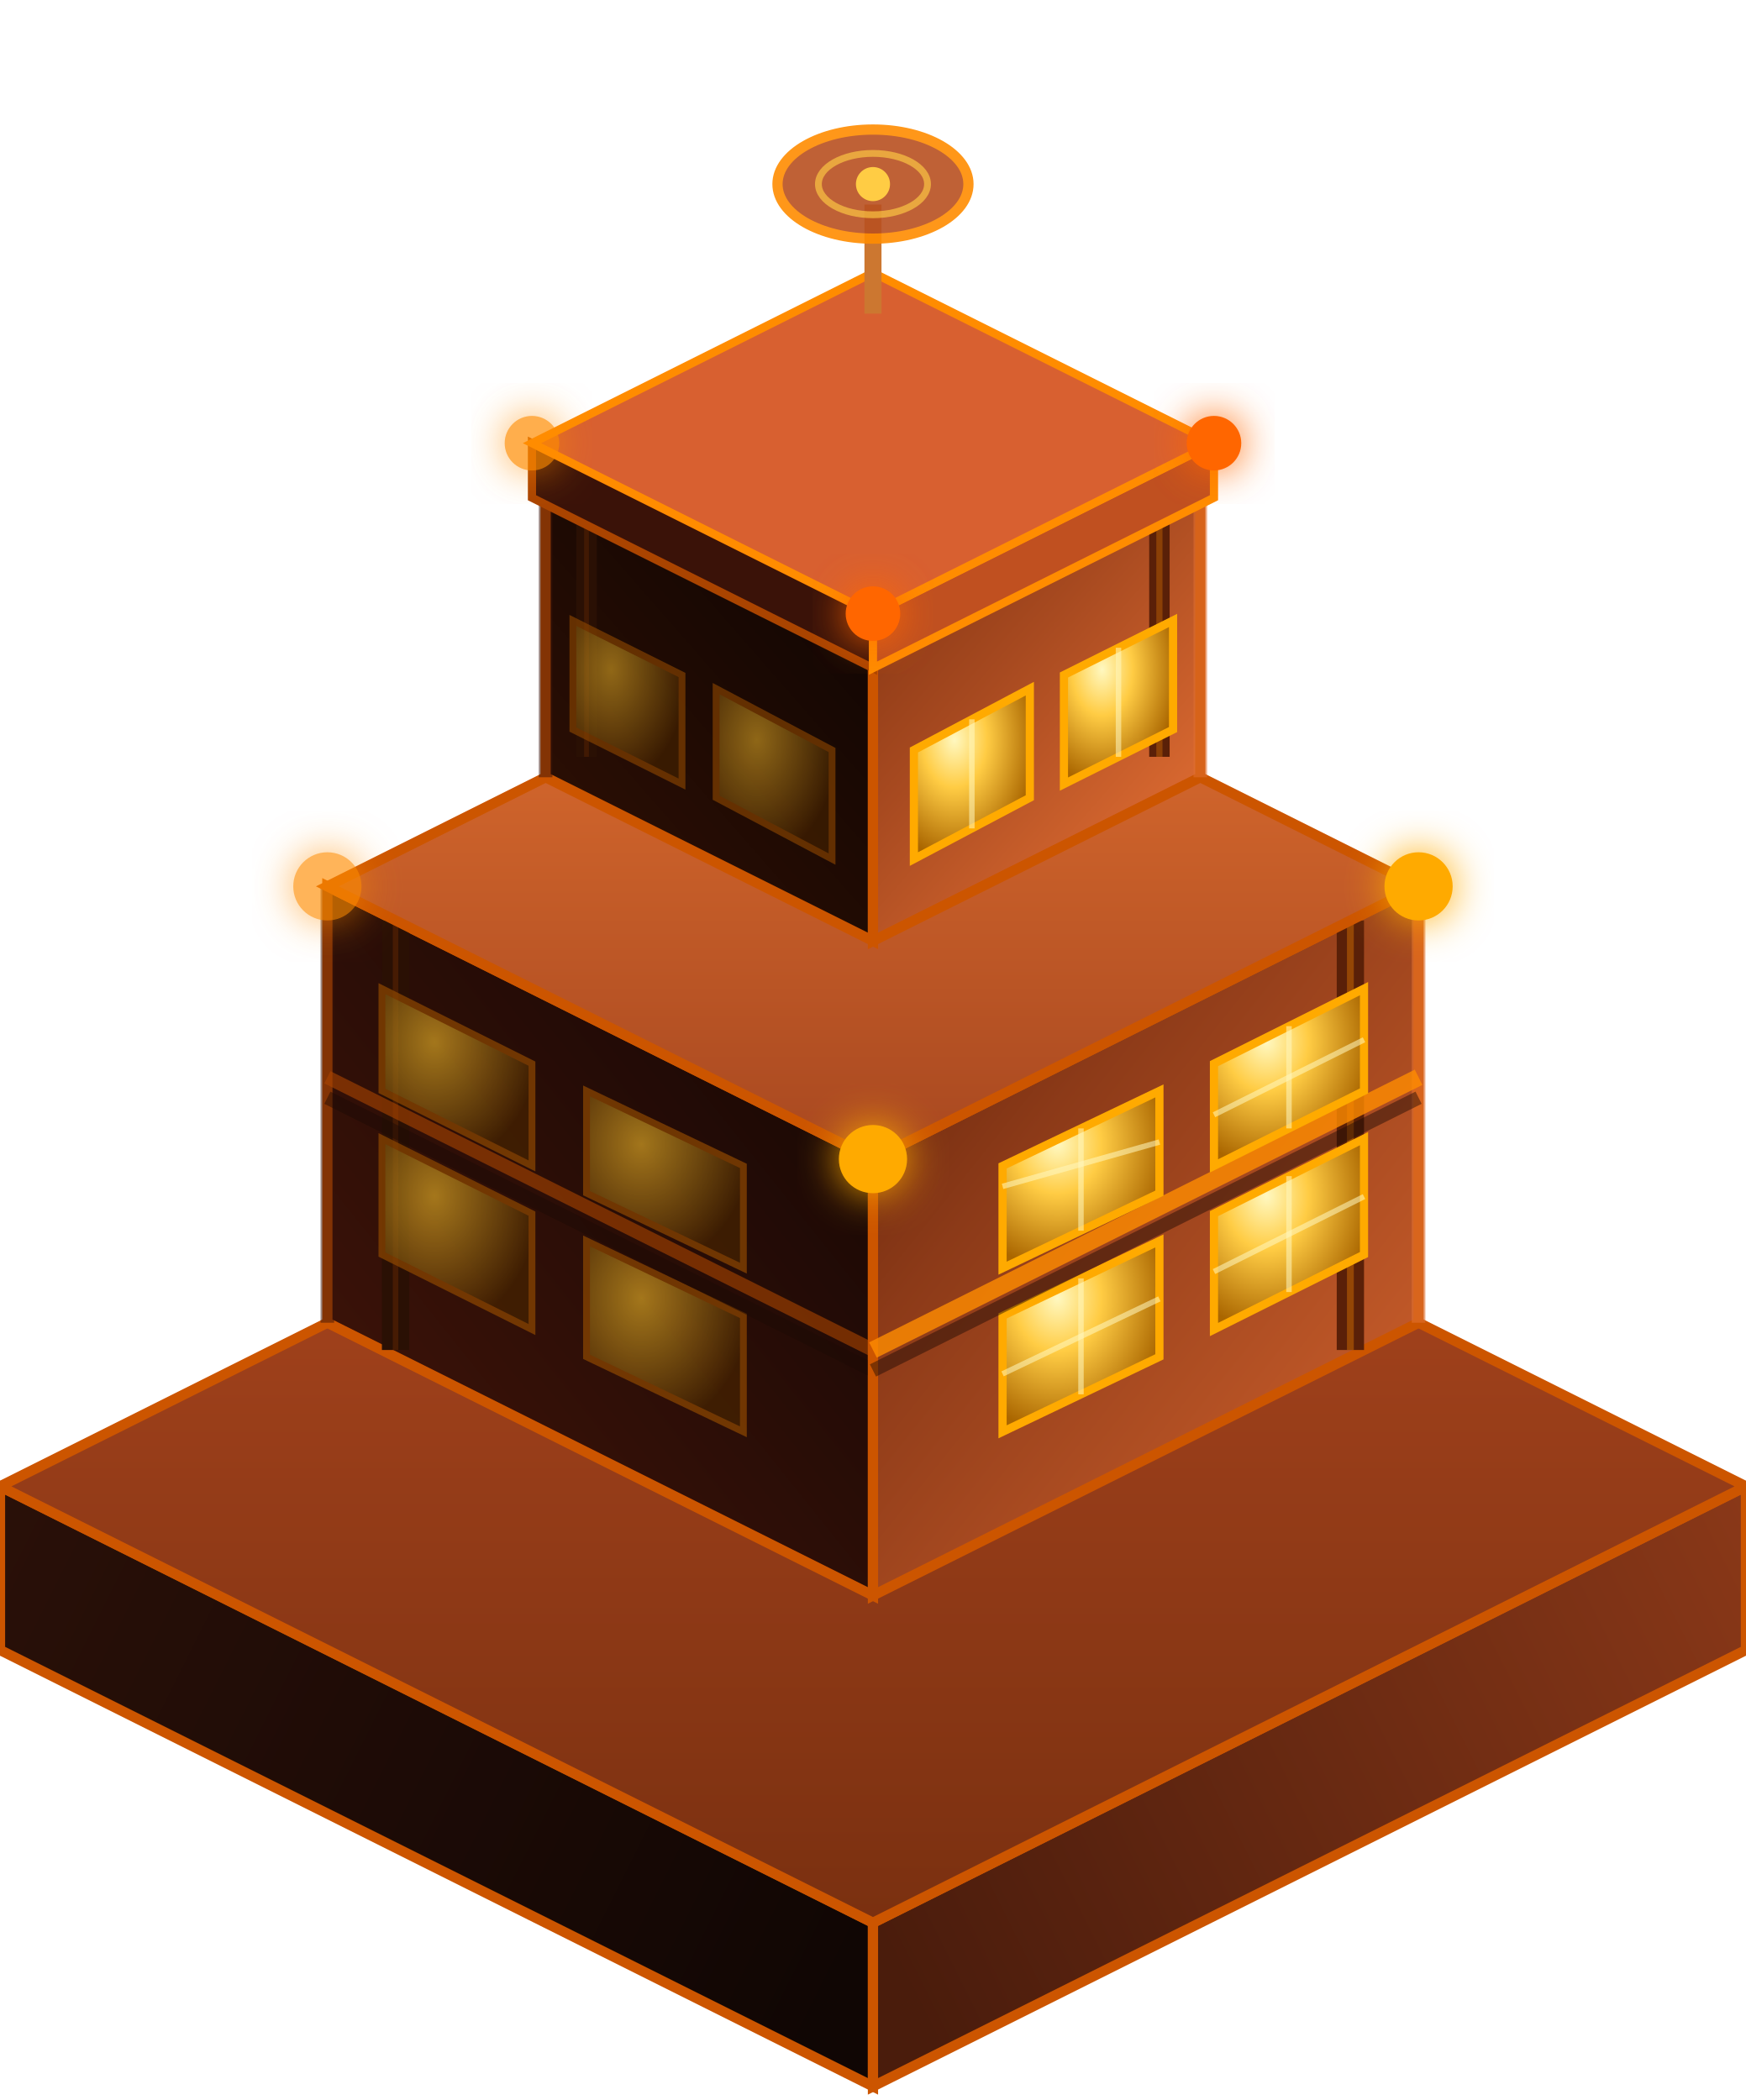
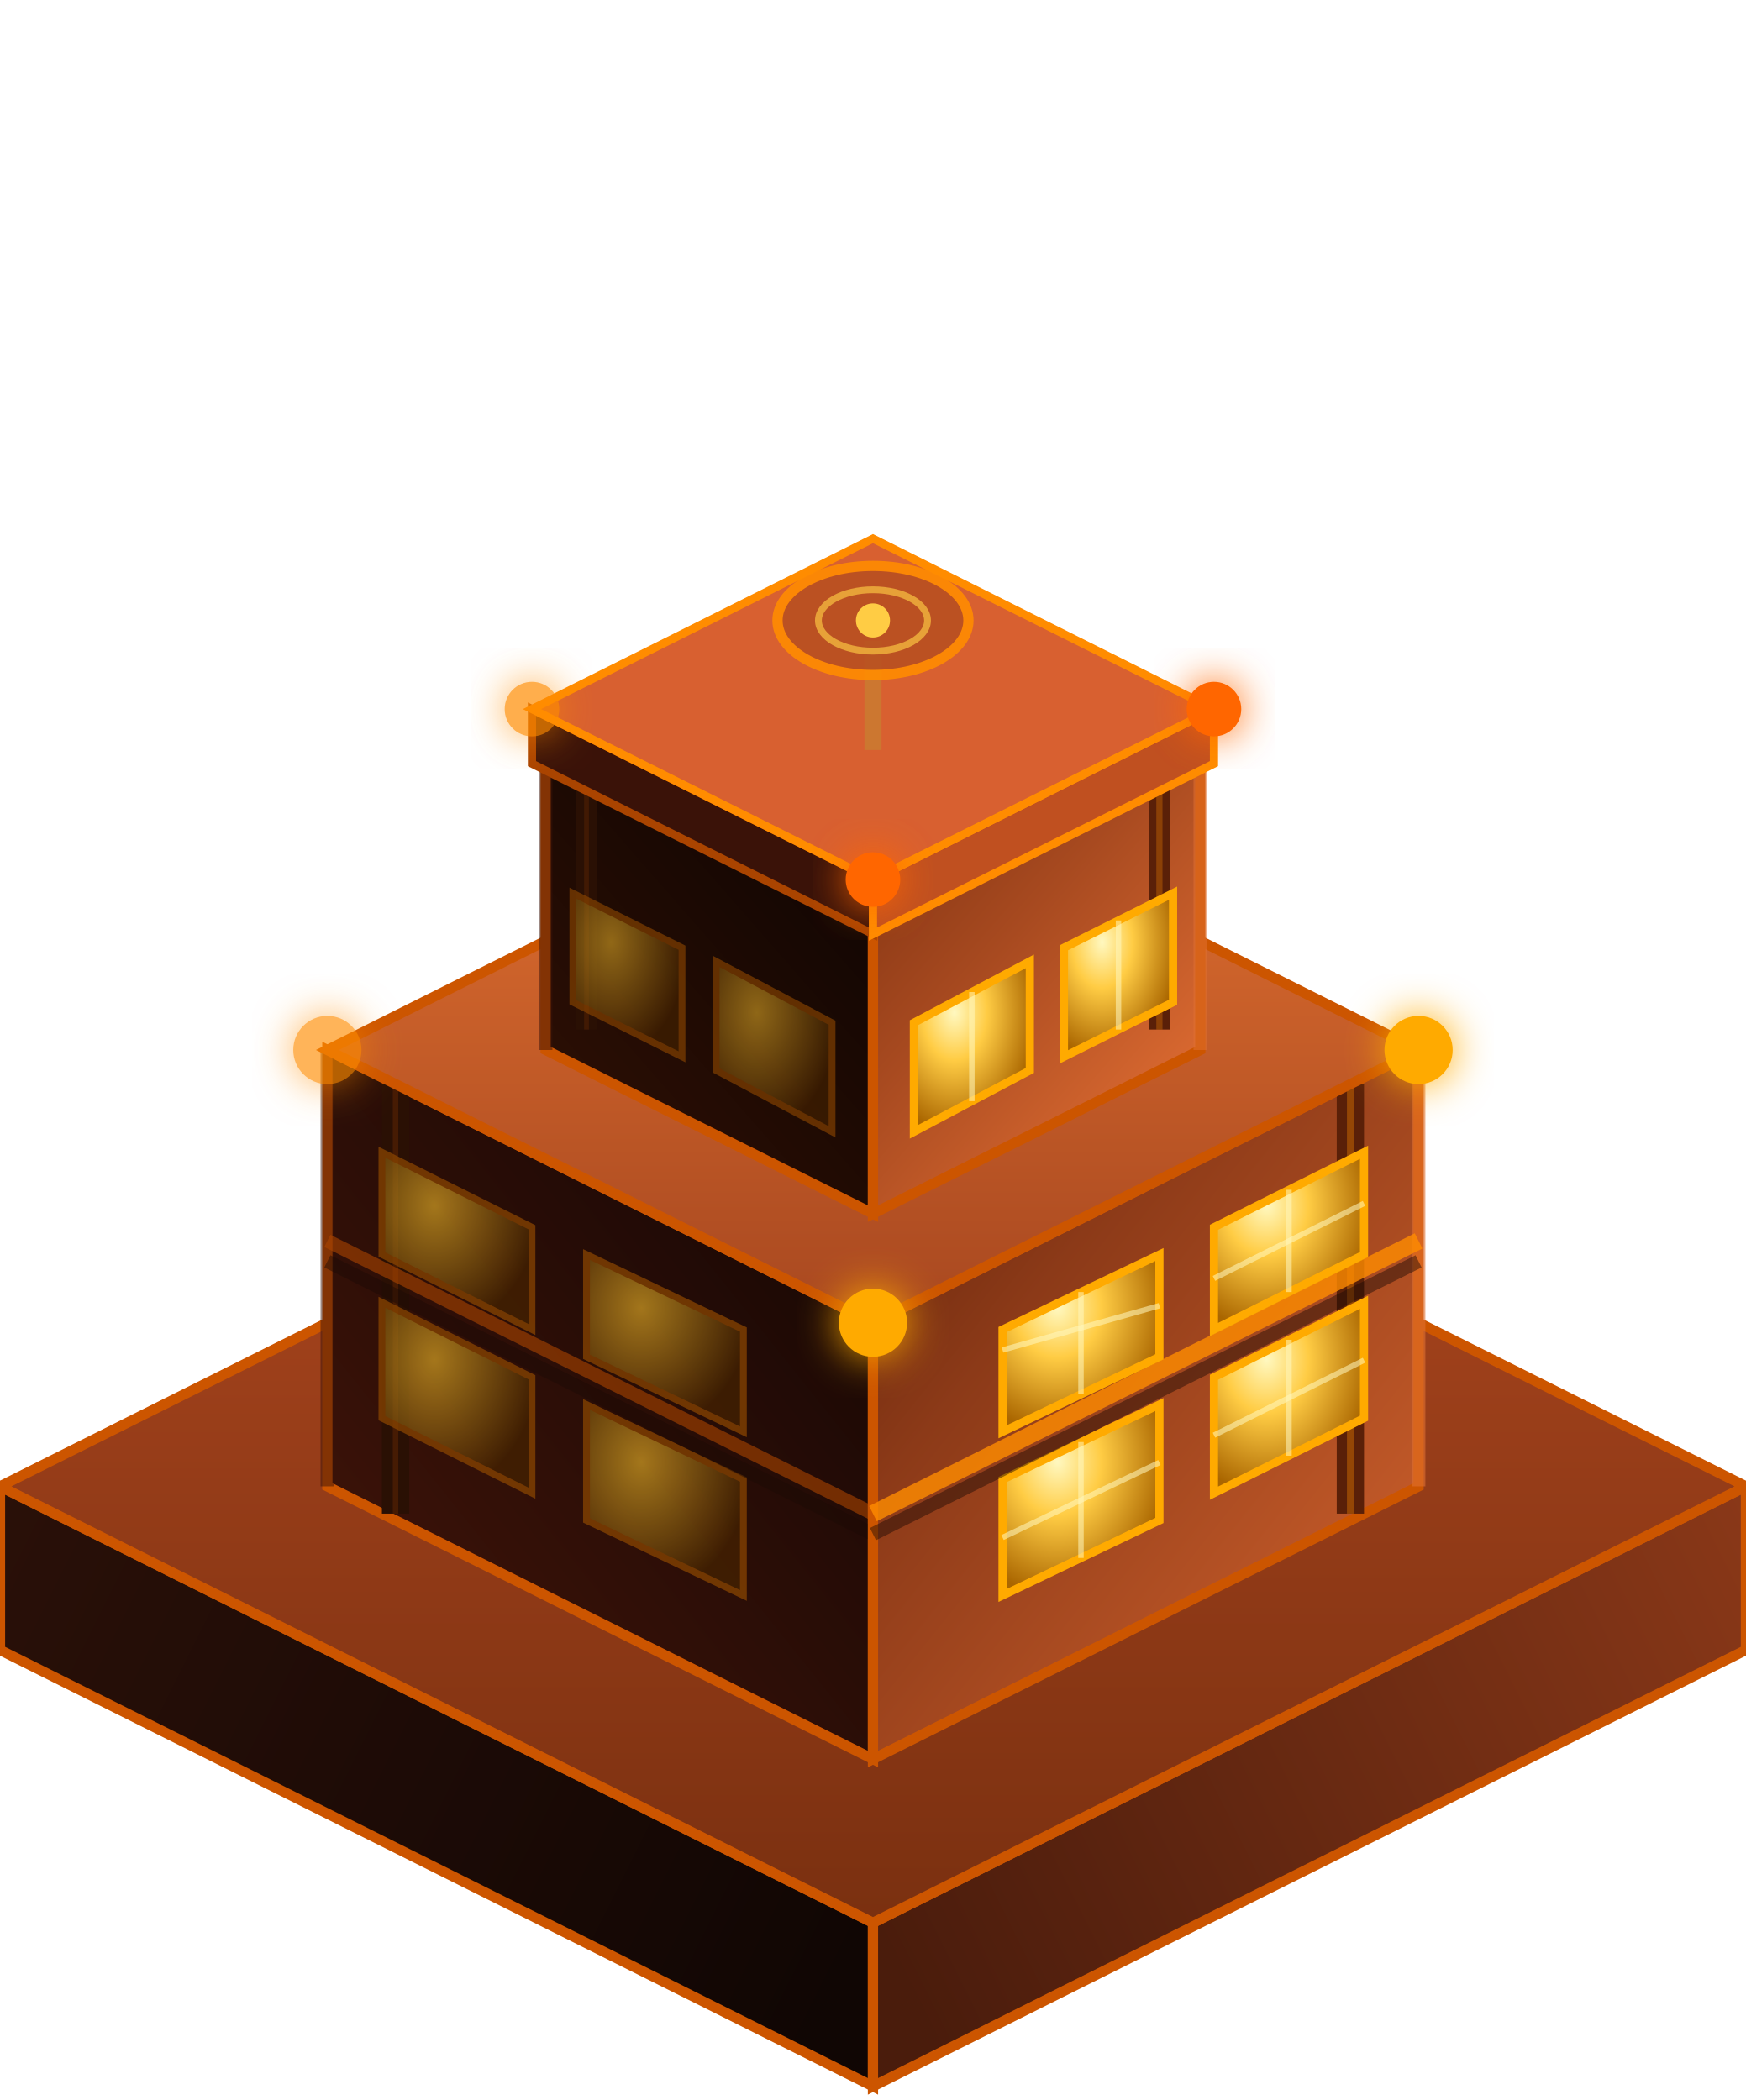
<svg xmlns="http://www.w3.org/2000/svg" viewBox="-128 -178 256 308" width="256" height="308">
  <defs>
    <linearGradient id="fR" gradientUnits="userSpaceOnUse" x1="128" y1="40" x2="0" y2="104">
      <stop offset="0%" stop-color="#8a3818" />
      <stop offset="100%" stop-color="#4a1c0c" />
    </linearGradient>
    <linearGradient id="fL" gradientUnits="userSpaceOnUse" x1="-128" y1="40" x2="0" y2="104">
      <stop offset="0%" stop-color="#2a1008" />
      <stop offset="100%" stop-color="#100604" />
    </linearGradient>
    <linearGradient id="fT" gradientUnits="userSpaceOnUse" x1="0" y1="-24" x2="0" y2="104">
      <stop offset="0%" stop-color="#b04820" />
      <stop offset="100%" stop-color="#7a3010" />
    </linearGradient>
    <linearGradient id="aR" gradientUnits="userSpaceOnUse" x1="80" y1="16" x2="0" y2="-48">
      <stop offset="0%" stop-color="#c05828" />
      <stop offset="60%" stop-color="#8c3a18" />
      <stop offset="100%" stop-color="#5c2008" />
    </linearGradient>
    <linearGradient id="aL" gradientUnits="userSpaceOnUse" x1="-80" y1="16" x2="0" y2="-48">
      <stop offset="0%" stop-color="#3a1208" />
      <stop offset="100%" stop-color="#120604" />
    </linearGradient>
    <linearGradient id="aT" gradientUnits="userSpaceOnUse" x1="0" y1="-88" x2="0" y2="-8">
      <stop offset="0%" stop-color="#e07030" />
      <stop offset="100%" stop-color="#a84820" />
    </linearGradient>
    <linearGradient id="bR" gradientUnits="userSpaceOnUse" x1="48" y1="-64" x2="0" y2="-106">
      <stop offset="0%" stop-color="#d86830" />
      <stop offset="50%" stop-color="#a84a20" />
      <stop offset="100%" stop-color="#7c3010" />
    </linearGradient>
    <linearGradient id="bL" gradientUnits="userSpaceOnUse" x1="-48" y1="-64" x2="0" y2="-106">
      <stop offset="0%" stop-color="#2a0e04" />
      <stop offset="100%" stop-color="#0c0402" />
    </linearGradient>
    <linearGradient id="bT" gradientUnits="userSpaceOnUse" x1="0" y1="-130" x2="0" y2="-82">
      <stop offset="0%" stop-color="#f07840" />
      <stop offset="100%" stop-color="#c05a28" />
    </linearGradient>
    <radialGradient id="winW" cx="35%" cy="30%" r="70%">
      <stop offset="0%" stop-color="#fff8c0" />
      <stop offset="40%" stop-color="#ffcc44" />
      <stop offset="100%" stop-color="#aa6600" />
    </radialGradient>
    <radialGradient id="winD" cx="35%" cy="30%" r="70%">
      <stop offset="0%" stop-color="#cc9922" />
      <stop offset="100%" stop-color="#442200" />
    </radialGradient>
    <filter id="glow" x="-60%" y="-60%" width="220%" height="220%">
      <feGaussianBlur stdDeviation="3" result="blur" />
      <feMerge>
        <feMergeNode in="blur" />
        <feMergeNode in="SourceGraphic" />
      </feMerge>
    </filter>
    <filter id="softglow" x="-80%" y="-80%" width="260%" height="260%">
      <feGaussianBlur stdDeviation="5" result="blur" />
      <feMerge>
        <feMergeNode in="blur" />
        <feMergeNode in="SourceGraphic" />
      </feMerge>
    </filter>
  </defs>
  <polygon points="-128,64 0,128 0,104 -128,40" fill="url(#fL)" stroke="#cc5500" stroke-width="1.5" />
  <polygon points="128,64 0,128 0,104 128,40" fill="url(#fR)" stroke="#cc5500" stroke-width="1.5" />
  <polygon points="0,-24 128,40 0,104 -128,40" fill="url(#fT)" stroke="#cc5500" stroke-width="1.5" />
-   <polygon points="-80,16 0,56 0,-8 -80,-48" fill="url(#aL)" stroke="#cc5500" stroke-width="1.5" />
-   <line x1="-80" y1="16" x2="-80" y2="-48" stroke="#3a1208" stroke-width="2" opacity="0.5" />
-   <line x1="-70" y1="20" x2="-70" y2="-43" stroke="#2a1004" stroke-width="4" />
-   <line x1="-70" y1="20" x2="-70" y2="-43" stroke="#aa4400" stroke-width="0.8" opacity="0.22" />
-   <polygon points="-72,6 -50,17 -50,0 -72,-11" fill="url(#winD)" stroke="#884400" stroke-width="1" opacity="0.75" />
-   <polygon points="-42,21 -19,32 -19,15 -42,4" fill="url(#winD)" stroke="#884400" stroke-width="1" opacity="0.75" />
-   <line x1="-80" y1="-20" x2="0" y2="20" stroke="#aa4400" stroke-width="2" opacity="0.6" />
-   <line x1="-80" y1="-17" x2="0" y2="23" stroke="#1a0804" stroke-width="2" opacity="0.45" />
-   <polygon points="-72,-18 -50,-7 -50,-22 -72,-33" fill="url(#winD)" stroke="#884400" stroke-width="1" opacity="0.75" />
-   <polygon points="-42,-3 -19,8 -19,-7 -42,-18" fill="url(#winD)" stroke="#884400" stroke-width="1" opacity="0.75" />
-   <polygon points="80,16 0,56 0,-8 80,-48" fill="url(#aR)" stroke="#cc5500" stroke-width="1.5" />
-   <line x1="80" y1="16" x2="80" y2="-48" stroke="#e07030" stroke-width="2" opacity="0.6" />
-   <line x1="70" y1="20" x2="70" y2="-43" stroke="#5a2008" stroke-width="4" />
-   <line x1="70" y1="20" x2="70" y2="-43" stroke="#ff8c00" stroke-width="1" opacity="0.35" />
-   <polygon points="72,6 50,17 50,0 72,-11" fill="url(#winW)" stroke="#ffaa00" stroke-width="1.2" />
-   <line x1="61" y1="11.5" x2="61" y2="-5.5" stroke="#fff8c0" stroke-width="0.8" opacity="0.55" />
-   <line x1="72" y1="-2.5" x2="50" y2="8.5" stroke="#fff8c0" stroke-width="0.8" opacity="0.55" />
-   <polygon points="42,21 19,32 19,15 42,4" fill="url(#winW)" stroke="#ffaa00" stroke-width="1.2" />
-   <line x1="30.5" y1="26.5" x2="30.5" y2="9.5" stroke="#fff8c0" stroke-width="0.8" opacity="0.55" />
-   <line x1="42" y1="12.5" x2="19" y2="23.5" stroke="#fff8c0" stroke-width="0.8" opacity="0.55" />
-   <line x1="80" y1="-20" x2="0" y2="20" stroke="#ff8c00" stroke-width="2.5" opacity="0.8" />
-   <line x1="80" y1="-17" x2="0" y2="23" stroke="#1a0804" stroke-width="2" opacity="0.45" />
-   <polygon points="72,-18 50,-7 50,-22 72,-33" fill="url(#winW)" stroke="#ffaa00" stroke-width="1.2" />
-   <line x1="61" y1="-12.5" x2="61" y2="-27.5" stroke="#fff8c0" stroke-width="0.8" opacity="0.55" />
-   <line x1="72" y1="-25.5" x2="50" y2="-14.5" stroke="#fff8c0" stroke-width="0.8" opacity="0.55" />
-   <polygon points="42,-3 19,8 19,-7 42,-18" fill="url(#winW)" stroke="#ffaa00" stroke-width="1.2" />
-   <line x1="30.5" y1="2.5" x2="30.5" y2="-12.5" stroke="#fff8c0" stroke-width="0.8" opacity="0.55" />
-   <line x1="42" y1="-10.5" x2="19" y2="-4" stroke="#fff8c0" stroke-width="0.8" opacity="0.55" />
-   <polygon points="0,-88 80,-48 0,-8 -80,-48" fill="url(#aT)" stroke="#cc5500" stroke-width="1.5" />
-   <circle cx="80" cy="-48" r="5" fill="#ffaa00" filter="url(#glow)" />
-   <circle cx="-80" cy="-48" r="5" fill="#ff8c00" filter="url(#glow)" opacity="0.65" />
-   <circle cx="0" cy="-8" r="5" fill="#ffaa00" filter="url(#glow)" />
-   <polygon points="-48,-64 0,-40 0,-82 -48,-106" fill="url(#bL)" stroke="#cc5500" stroke-width="1.5" />
-   <line x1="-48" y1="-64" x2="-48" y2="-106" stroke="#3a1208" stroke-width="2" opacity="0.5" />
-   <line x1="-42" y1="-67" x2="-42" y2="-103" stroke="#2a1004" stroke-width="3" />
-   <line x1="-42" y1="-67" x2="-42" y2="-103" stroke="#aa4400" stroke-width="0.7" opacity="0.18" />
-   <polygon points="-44,-71 -28,-63 -28,-79 -44,-87" fill="url(#winD)" stroke="#884400" stroke-width="1" opacity="0.65" />
-   <polygon points="-23,-61 -6,-52 -6,-68 -23,-77" fill="url(#winD)" stroke="#884400" stroke-width="1" opacity="0.65" />
-   <polygon points="48,-64 0,-40 0,-82 48,-106" fill="url(#bR)" stroke="#cc5500" stroke-width="1.5" />
-   <line x1="48" y1="-64" x2="48" y2="-106" stroke="#e07030" stroke-width="2" opacity="0.55" />
-   <line x1="42" y1="-67" x2="42" y2="-103" stroke="#5a2008" stroke-width="3" />
-   <line x1="42" y1="-67" x2="42" y2="-103" stroke="#ff8c00" stroke-width="0.9" opacity="0.3" />
-   <polygon points="44,-71 28,-63 28,-79 44,-87" fill="url(#winW)" stroke="#ffaa00" stroke-width="1.2" />
-   <line x1="36" y1="-67" x2="36" y2="-83" stroke="#fff8c0" stroke-width="0.8" opacity="0.55" />
-   <polygon points="23,-61 6,-52 6,-68 23,-77" fill="url(#winW)" stroke="#ffaa00" stroke-width="1.2" />
-   <line x1="14.5" y1="-56.5" x2="14.5" y2="-72.5" stroke="#fff8c0" stroke-width="0.8" opacity="0.55" />
-   <polygon points="0,-130 48,-106 0,-82 -48,-106" fill="url(#bT)" stroke="#cc5500" stroke-width="1.5" />
-   <polygon points="-50,-105 0,-80 0,-88 -50,-113" fill="#3a1208" stroke="#aa4400" stroke-width="1.2" />
-   <polygon points="50,-105 0,-80 0,-88 50,-113" fill="#c05020" stroke="#ff8c00" stroke-width="1.2" />
-   <polygon points="0,-138 50,-113 0,-88 -50,-113" fill="#d86030" stroke="#ff8c00" stroke-width="1.2" />
-   <circle cx="50" cy="-113" r="4" fill="#ff6600" filter="url(#glow)" />
-   <circle cx="-50" cy="-113" r="4" fill="#ff8c00" filter="url(#glow)" opacity="0.7" />
-   <circle cx="0" cy="-88" r="4" fill="#ff6600" filter="url(#glow)" />
-   <line x1="0" y1="-132" x2="0" y2="-148" stroke="#cc7730" stroke-width="2.5" />
-   <ellipse cx="0" cy="-151" rx="14" ry="8" fill="#b85020" stroke="#ff8c00" stroke-width="1.5" opacity="0.9" />
-   <ellipse cx="0" cy="-151" rx="8" ry="4.5" fill="none" stroke="#ffcc44" stroke-width="1" opacity="0.65" />
-   <circle cx="0" cy="-151" r="2.5" fill="#ffcc44" />
+   <g transform="translate(0, 24)">
+     <polygon points="-80,16 0,56 0,-8 -80,-48" fill="url(#aL)" stroke="#cc5500" stroke-width="1.5" />
+     <line x1="-80" y1="16" x2="-80" y2="-48" stroke="#3a1208" stroke-width="2" opacity="0.5" />
+     <line x1="-70" y1="20" x2="-70" y2="-43" stroke="#2a1004" stroke-width="4" />
+     <line x1="-70" y1="20" x2="-70" y2="-43" stroke="#aa4400" stroke-width="0.8" opacity="0.22" />
+     <polygon points="-72,6 -50,17 -50,0 -72,-11" fill="url(#winD)" stroke="#884400" stroke-width="1" opacity="0.75" />
+     <polygon points="-42,21 -19,32 -19,15 -42,4" fill="url(#winD)" stroke="#884400" stroke-width="1" opacity="0.75" />
+     <line x1="-80" y1="-20" x2="0" y2="20" stroke="#aa4400" stroke-width="2" opacity="0.6" />
+     <line x1="-80" y1="-17" x2="0" y2="23" stroke="#1a0804" stroke-width="2" opacity="0.45" />
+     <polygon points="-72,-18 -50,-7 -50,-22 -72,-33" fill="url(#winD)" stroke="#884400" stroke-width="1" opacity="0.75" />
+     <polygon points="-42,-3 -19,8 -19,-7 -42,-18" fill="url(#winD)" stroke="#884400" stroke-width="1" opacity="0.75" />
+     <polygon points="80,16 0,56 0,-8 80,-48" fill="url(#aR)" stroke="#cc5500" stroke-width="1.5" />
+     <line x1="80" y1="16" x2="80" y2="-48" stroke="#e07030" stroke-width="2" opacity="0.6" />
+     <line x1="70" y1="20" x2="70" y2="-43" stroke="#5a2008" stroke-width="4" />
+     <line x1="70" y1="20" x2="70" y2="-43" stroke="#ff8c00" stroke-width="1" opacity="0.35" />
+     <polygon points="72,6 50,17 50,0 72,-11" fill="url(#winW)" stroke="#ffaa00" stroke-width="1.2" />
+     <line x1="61" y1="11.5" x2="61" y2="-5.5" stroke="#fff8c0" stroke-width="0.8" opacity="0.55" />
+     <line x1="72" y1="-2.5" x2="50" y2="8.5" stroke="#fff8c0" stroke-width="0.8" opacity="0.55" />
+     <polygon points="42,21 19,32 19,15 42,4" fill="url(#winW)" stroke="#ffaa00" stroke-width="1.2" />
+     <line x1="30.5" y1="26.5" x2="30.5" y2="9.5" stroke="#fff8c0" stroke-width="0.8" opacity="0.55" />
+     <line x1="42" y1="12.5" x2="19" y2="23.5" stroke="#fff8c0" stroke-width="0.8" opacity="0.55" />
+     <line x1="80" y1="-20" x2="0" y2="20" stroke="#ff8c00" stroke-width="2.5" opacity="0.8" />
+     <line x1="80" y1="-17" x2="0" y2="23" stroke="#1a0804" stroke-width="2" opacity="0.45" />
+     <polygon points="72,-18 50,-7 50,-22 72,-33" fill="url(#winW)" stroke="#ffaa00" stroke-width="1.2" />
+     <line x1="61" y1="-12.5" x2="61" y2="-27.5" stroke="#fff8c0" stroke-width="0.8" opacity="0.55" />
+     <line x1="72" y1="-25.5" x2="50" y2="-14.5" stroke="#fff8c0" stroke-width="0.8" opacity="0.55" />
+     <polygon points="42,-3 19,8 19,-7 42,-18" fill="url(#winW)" stroke="#ffaa00" stroke-width="1.2" />
+     <line x1="30.5" y1="2.5" x2="30.5" y2="-12.5" stroke="#fff8c0" stroke-width="0.8" opacity="0.55" />
+     <line x1="42" y1="-10.5" x2="19" y2="-4" stroke="#fff8c0" stroke-width="0.8" opacity="0.55" />
+     <polygon points="0,-88 80,-48 0,-8 -80,-48" fill="url(#aT)" stroke="#cc5500" stroke-width="1.5" />
+     <circle cx="80" cy="-48" r="5" fill="#ffaa00" filter="url(#glow)" />
+     <circle cx="-80" cy="-48" r="5" fill="#ff8c00" filter="url(#glow)" opacity="0.65" />
+     <circle cx="0" cy="-8" r="5" fill="#ffaa00" filter="url(#glow)" />
+   </g>
+   <g transform="translate(0, 40)">
+     <polygon points="-48,-64 0,-40 0,-82 -48,-106" fill="url(#bL)" stroke="#cc5500" stroke-width="1.5" />
+     <line x1="-48" y1="-64" x2="-48" y2="-106" stroke="#3a1208" stroke-width="2" opacity="0.5" />
+     <line x1="-42" y1="-67" x2="-42" y2="-103" stroke="#2a1004" stroke-width="3" />
+     <line x1="-42" y1="-67" x2="-42" y2="-103" stroke="#aa4400" stroke-width="0.7" opacity="0.18" />
+     <polygon points="-44,-71 -28,-63 -28,-79 -44,-87" fill="url(#winD)" stroke="#884400" stroke-width="1" opacity="0.65" />
+     <polygon points="-23,-61 -6,-52 -6,-68 -23,-77" fill="url(#winD)" stroke="#884400" stroke-width="1" opacity="0.65" />
+     <polygon points="48,-64 0,-40 0,-82 48,-106" fill="url(#bR)" stroke="#cc5500" stroke-width="1.5" />
+     <line x1="48" y1="-64" x2="48" y2="-106" stroke="#e07030" stroke-width="2" opacity="0.55" />
+     <line x1="42" y1="-67" x2="42" y2="-103" stroke="#5a2008" stroke-width="3" />
+     <line x1="42" y1="-67" x2="42" y2="-103" stroke="#ff8c00" stroke-width="0.9" opacity="0.3" />
+     <polygon points="44,-71 28,-63 28,-79 44,-87" fill="url(#winW)" stroke="#ffaa00" stroke-width="1.2" />
+     <line x1="36" y1="-67" x2="36" y2="-83" stroke="#fff8c0" stroke-width="0.8" opacity="0.55" />
+     <polygon points="23,-61 6,-52 6,-68 23,-77" fill="url(#winW)" stroke="#ffaa00" stroke-width="1.2" />
+     <line x1="14.5" y1="-56.5" x2="14.5" y2="-72.5" stroke="#fff8c0" stroke-width="0.8" opacity="0.55" />
+     <polygon points="0,-130 48,-106 0,-82 -48,-106" fill="url(#bT)" stroke="#cc5500" stroke-width="1.5" />
+   </g>
+   <g transform="translate(0, 39)">
+     <polygon points="-50,-105 0,-80 0,-88 -50,-113" fill="#3a1208" stroke="#aa4400" stroke-width="1.2" />
+     <polygon points="50,-105 0,-80 0,-88 50,-113" fill="#c05020" stroke="#ff8c00" stroke-width="1.2" />
+     <polygon points="0,-138 50,-113 0,-88 -50,-113" fill="#d86030" stroke="#ff8c00" stroke-width="1.2" />
+     <circle cx="50" cy="-113" r="4" fill="#ff6600" filter="url(#glow)" />
+     <circle cx="-50" cy="-113" r="4" fill="#ff8c00" filter="url(#glow)" opacity="0.7" />
+     <circle cx="0" cy="-88" r="4" fill="#ff6600" filter="url(#glow)" />
+     <g transform="translate(0, 25)">
+       <line x1="0" y1="-132" x2="0" y2="-148" stroke="#cc7730" stroke-width="2.5" />
+       <ellipse cx="0" cy="-151" rx="14" ry="8" fill="#b85020" stroke="#ff8c00" stroke-width="1.5" opacity="0.9" />
+       <ellipse cx="0" cy="-151" rx="8" ry="4.5" fill="none" stroke="#ffcc44" stroke-width="1" opacity="0.65" />
+       <circle cx="0" cy="-151" r="2.5" fill="#ffcc44" />
+     </g>
+   </g>
</svg>
